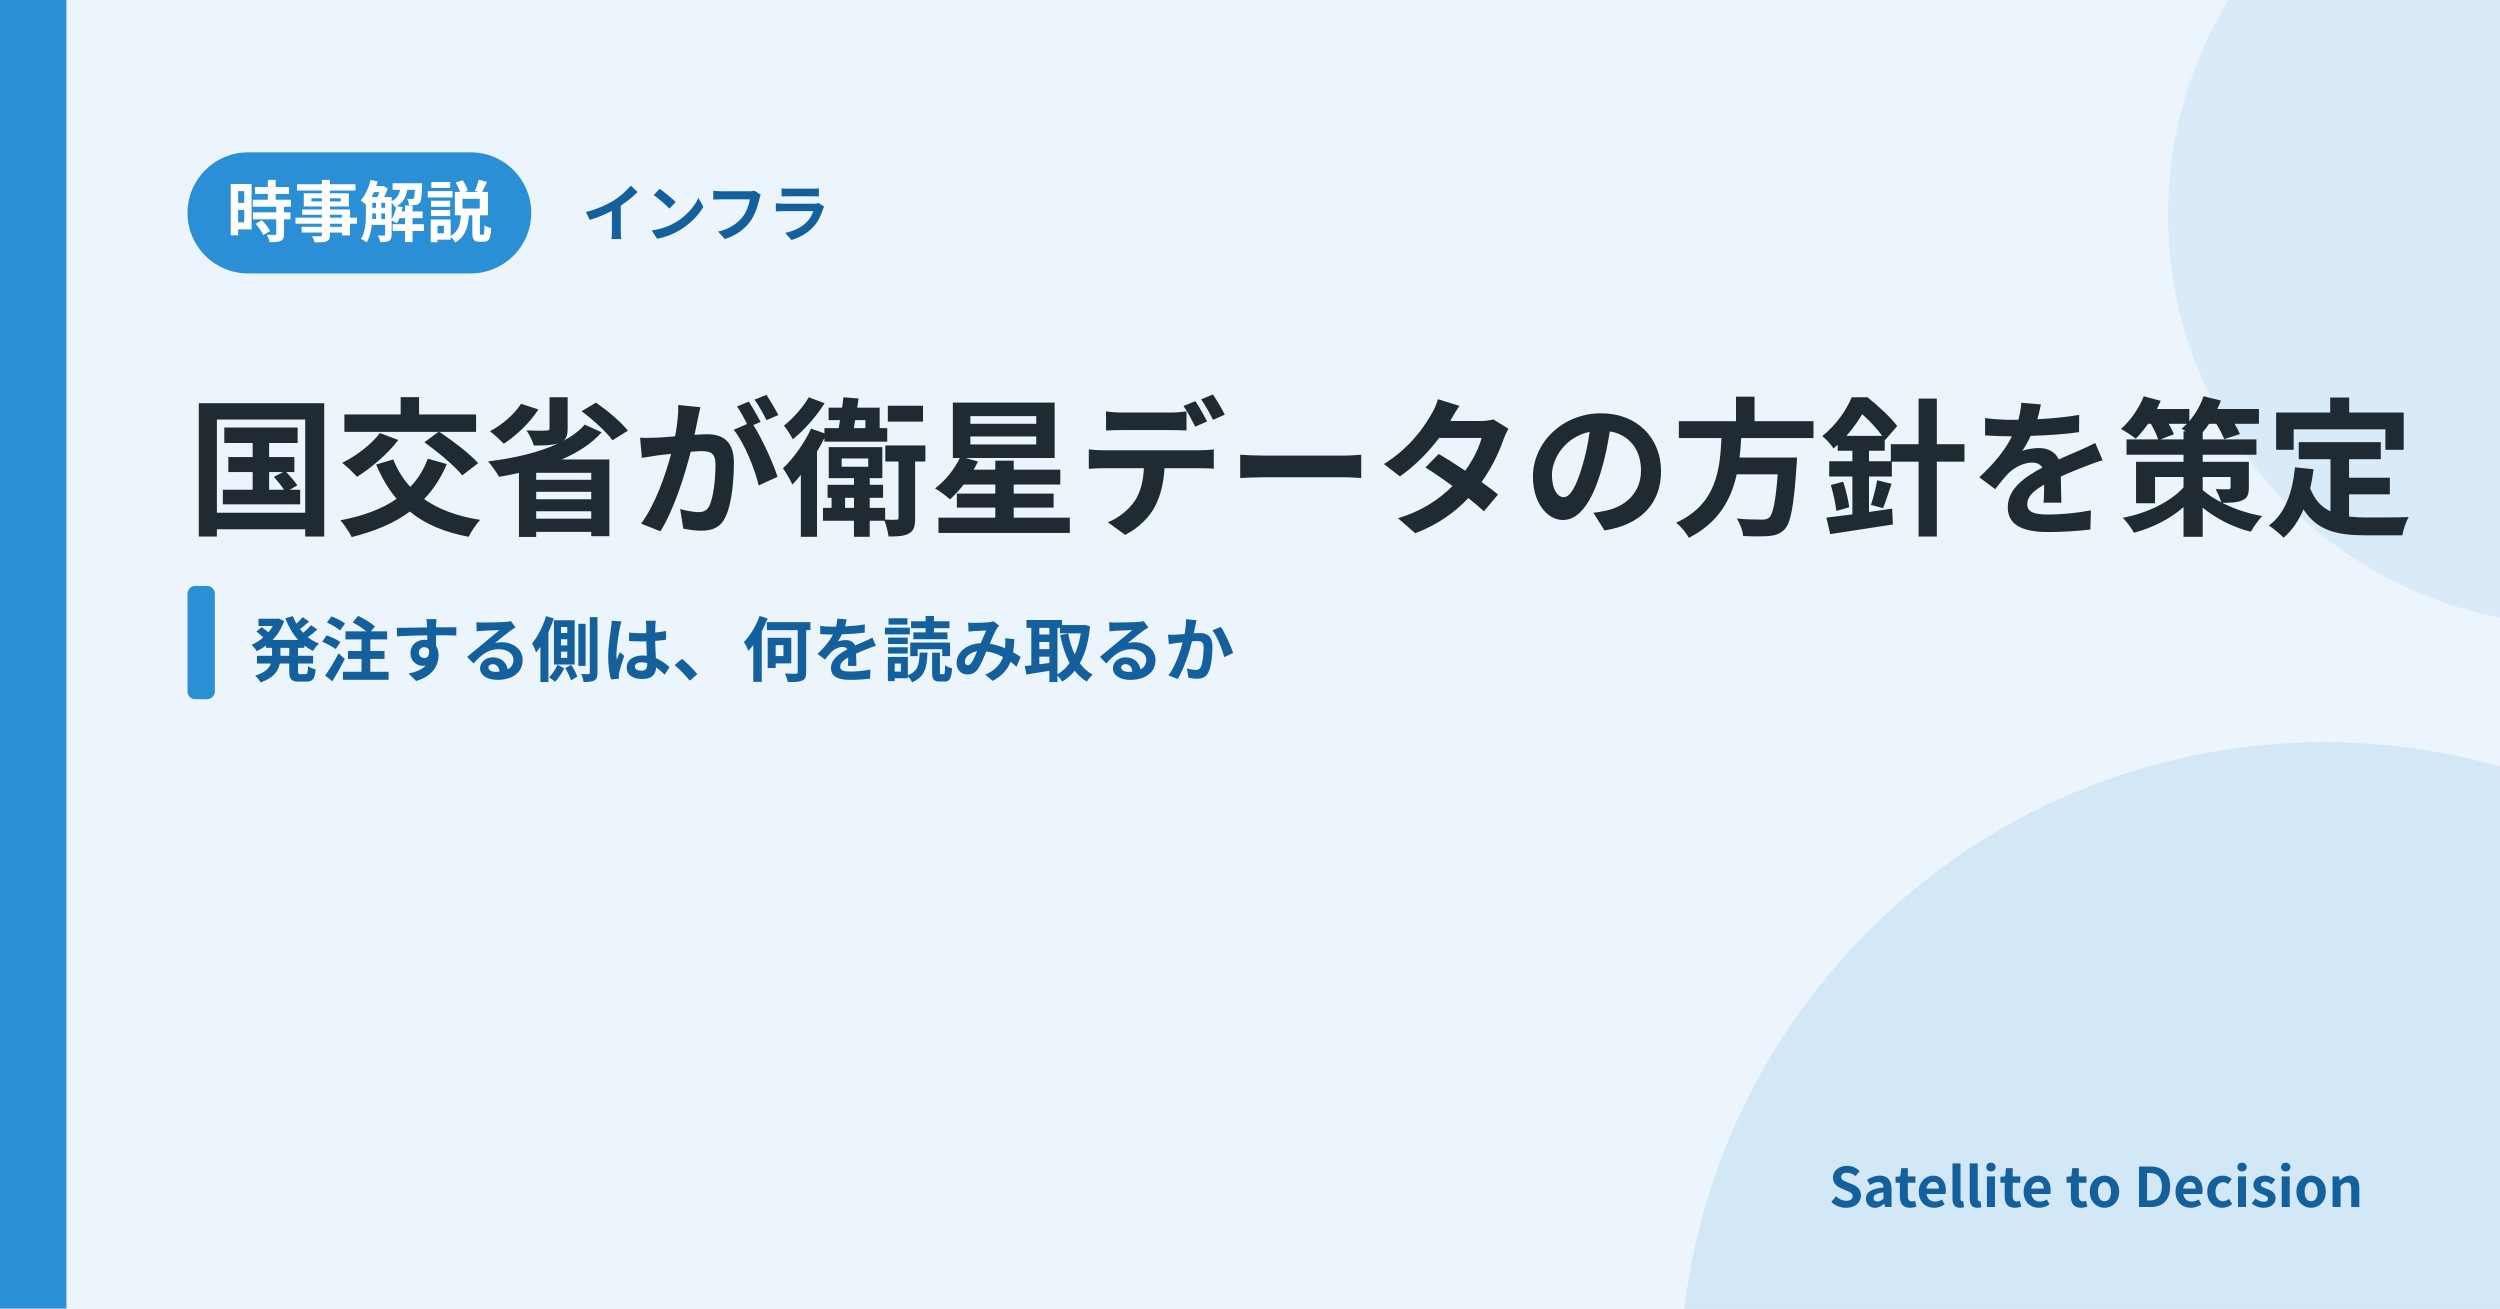
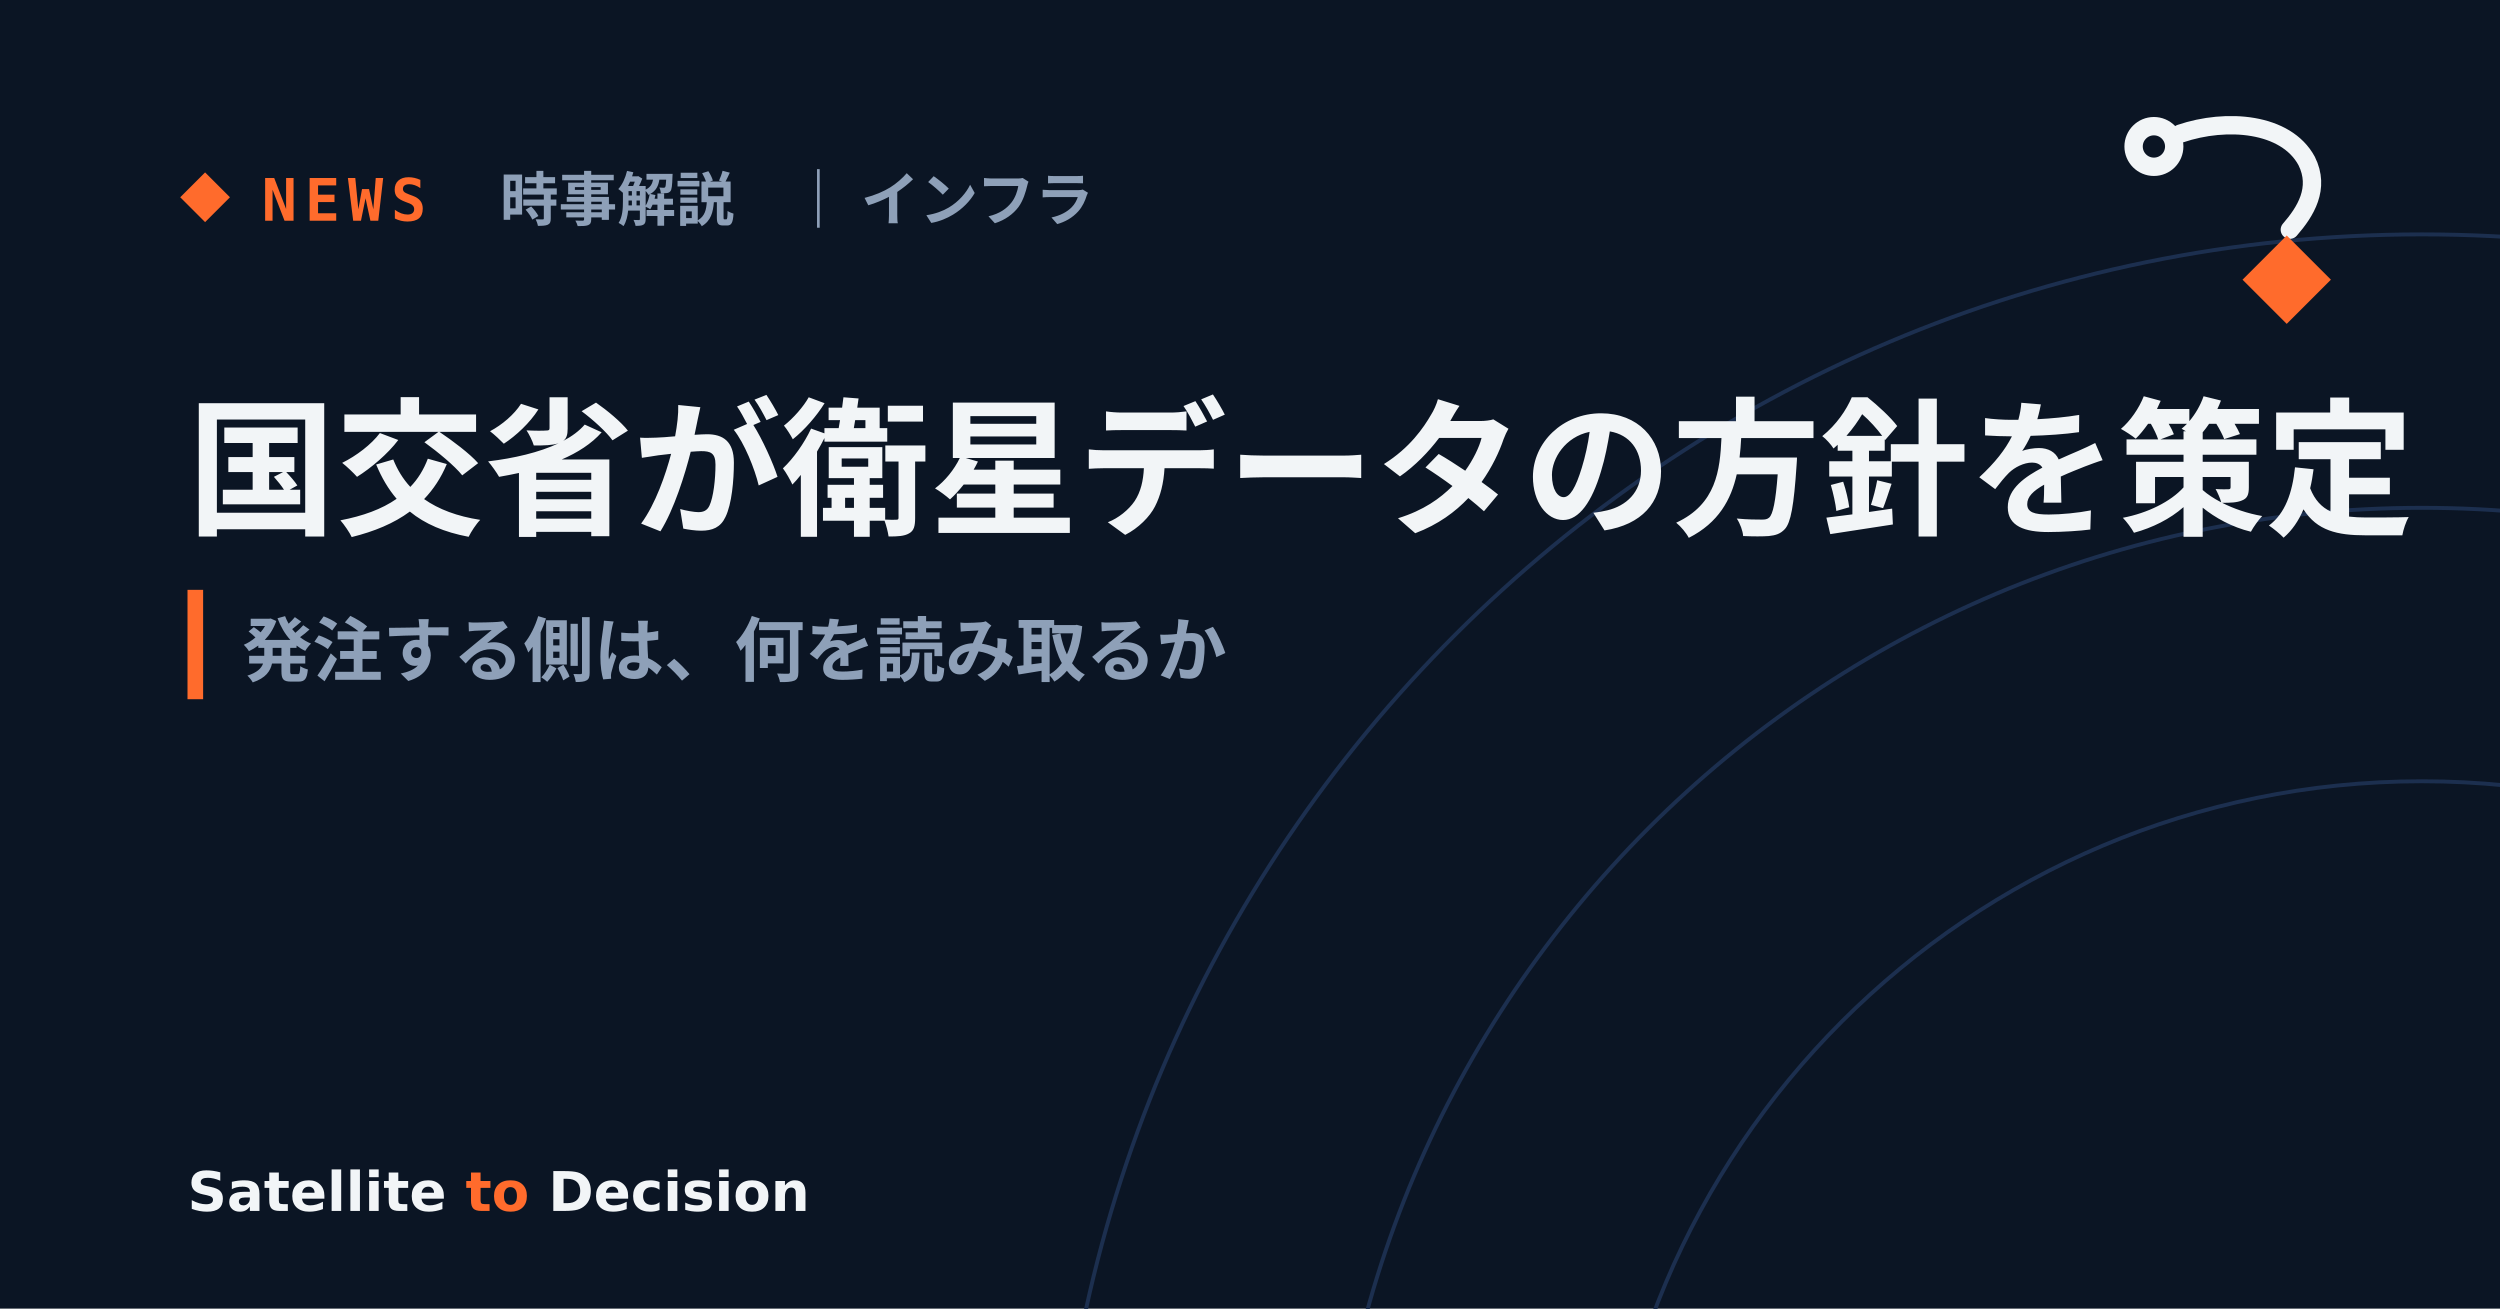
<svg xmlns="http://www.w3.org/2000/svg" viewBox="0 0 1280 670" width="1280" height="670" font-family="'Noto Sans CJK JP','Noto Sans JP','Hiragino Sans','Yu Gothic','Meiryo',sans-serif" role="img">
-   <rect width="1280" height="670" fill="#ffffff" />
-   <rect width="1280" height="670" fill="#dcedfa" opacity="0.55" />
-   <rect x="0" y="0" width="34" height="670" fill="#2b8fd6" />
-   <circle cx="1190" cy="710" r="330" fill="#2b8fd6" opacity="0.13" />
-   <circle cx="1320" cy="110" r="210" fill="#2b8fd6" opacity="0.10" />
-   <rect x="96.0" y="78.0" width="176.0" height="62.0" rx="31" fill="#2b8fd6" stroke="none" stroke-width="1.5" />
-   <text font-size="34" fill="#fff" font-weight="bold" text-anchor="middle">
-     <tspan x="184.0" y="121.0">時事解説</tspan>
+   <rect width="1280" height="670" fill="#0b1524" />
+   <circle cx="1240" cy="820" r="420" fill="none" stroke="#1c2f4f" stroke-width="2" />
+   <circle cx="1240" cy="820" r="560" fill="none" stroke="#1c2f4f" stroke-width="2" />
+   <circle cx="1240" cy="820" r="700" fill="none" stroke="#1c2f4f" stroke-width="2" />
+   <g transform="translate(1084,56) scale(0.2)">
+     <g transform="translate(-330,-390)">
+       <path d="M 492 452 C 610 412, 762 424, 815 522 C 850 592, 812 652, 772 698" fill="none" stroke="#f2f5f7" stroke-width="47" stroke-linecap="round" />
+       <circle cx="424" cy="485" r="52" fill="none" stroke="#f2f5f7" stroke-width="47" />
+       <rect x="684" y="746" width="160" height="160" fill="#ff6b2c" transform="rotate(45 764 826)" />
+     </g>
+   </g>
+   <rect x="96" y="92" width="18" height="18" fill="#ff6b2c" transform="rotate(45 105 101)" />
+   <text x="134" y="113" font-family="'IBM Plex Mono','DejaVu Sans Mono','Noto Sans Mono',monospace" font-size="30" font-weight="600" fill="#ff6b2c" letter-spacing="4">NEWS</text>
+   <text font-size="30" fill="#8ea0b8" font-weight="bold" text-anchor="start">
+     <tspan x="256.0" y="113.0">時事解説</tspan>
  </text>
-   <text font-size="32" fill="#14609c" font-weight="bold" text-anchor="start">
-     <tspan x="298.0" y="121.0">インフラ</tspan>
+   <text font-size="30" fill="#8ea0b8" font-weight="bold" text-anchor="start">
+     <tspan x="404.0" y="113.0">｜ インフラ</tspan>
  </text>
-   <text font-size="76" fill="#1f2a33" font-weight="900" text-anchor="start">
+   <text font-size="76" fill="#f2f5f7" font-weight="900" text-anchor="start">
    <tspan x="96.0" y="268.0">国交省が衛星データの方針を策定</tspan>
  </text>
-   <rect x="96.0" y="300.0" width="14.0" height="58.0" rx="4" fill="#2b8fd6" stroke="none" stroke-width="1.5" />
-   <text font-size="36" fill="#14609c" font-weight="bold" text-anchor="start">
-     <tspan x="128.0" y="346.0">発注する側は、何を読み取るか</tspan>
+   <rect x="96.0" y="302.0" width="8.0" height="56.0" rx="0" fill="#ff6b2c" stroke="none" stroke-width="1.5" />
+   <text font-size="36" fill="#8ea0b8" font-weight="bold" text-anchor="start">
+     <tspan x="124.0" y="346.0">発注する側は、何を読み取るか</tspan>
  </text>
-   <text font-size="28" fill="#14609c" font-weight="bold" text-anchor="end">
-     <tspan x="1210.0" y="618.0">Satellite to Decision</tspan>
-   </text>
+   <text x="96" y="620" font-family="'Plus Jakarta Sans','DejaVu Sans',sans-serif" font-size="28" font-weight="700" fill="#f2f5f7">Satellite <tspan fill="#ff6b2c">to</tspan> Decision</text>
</svg>
